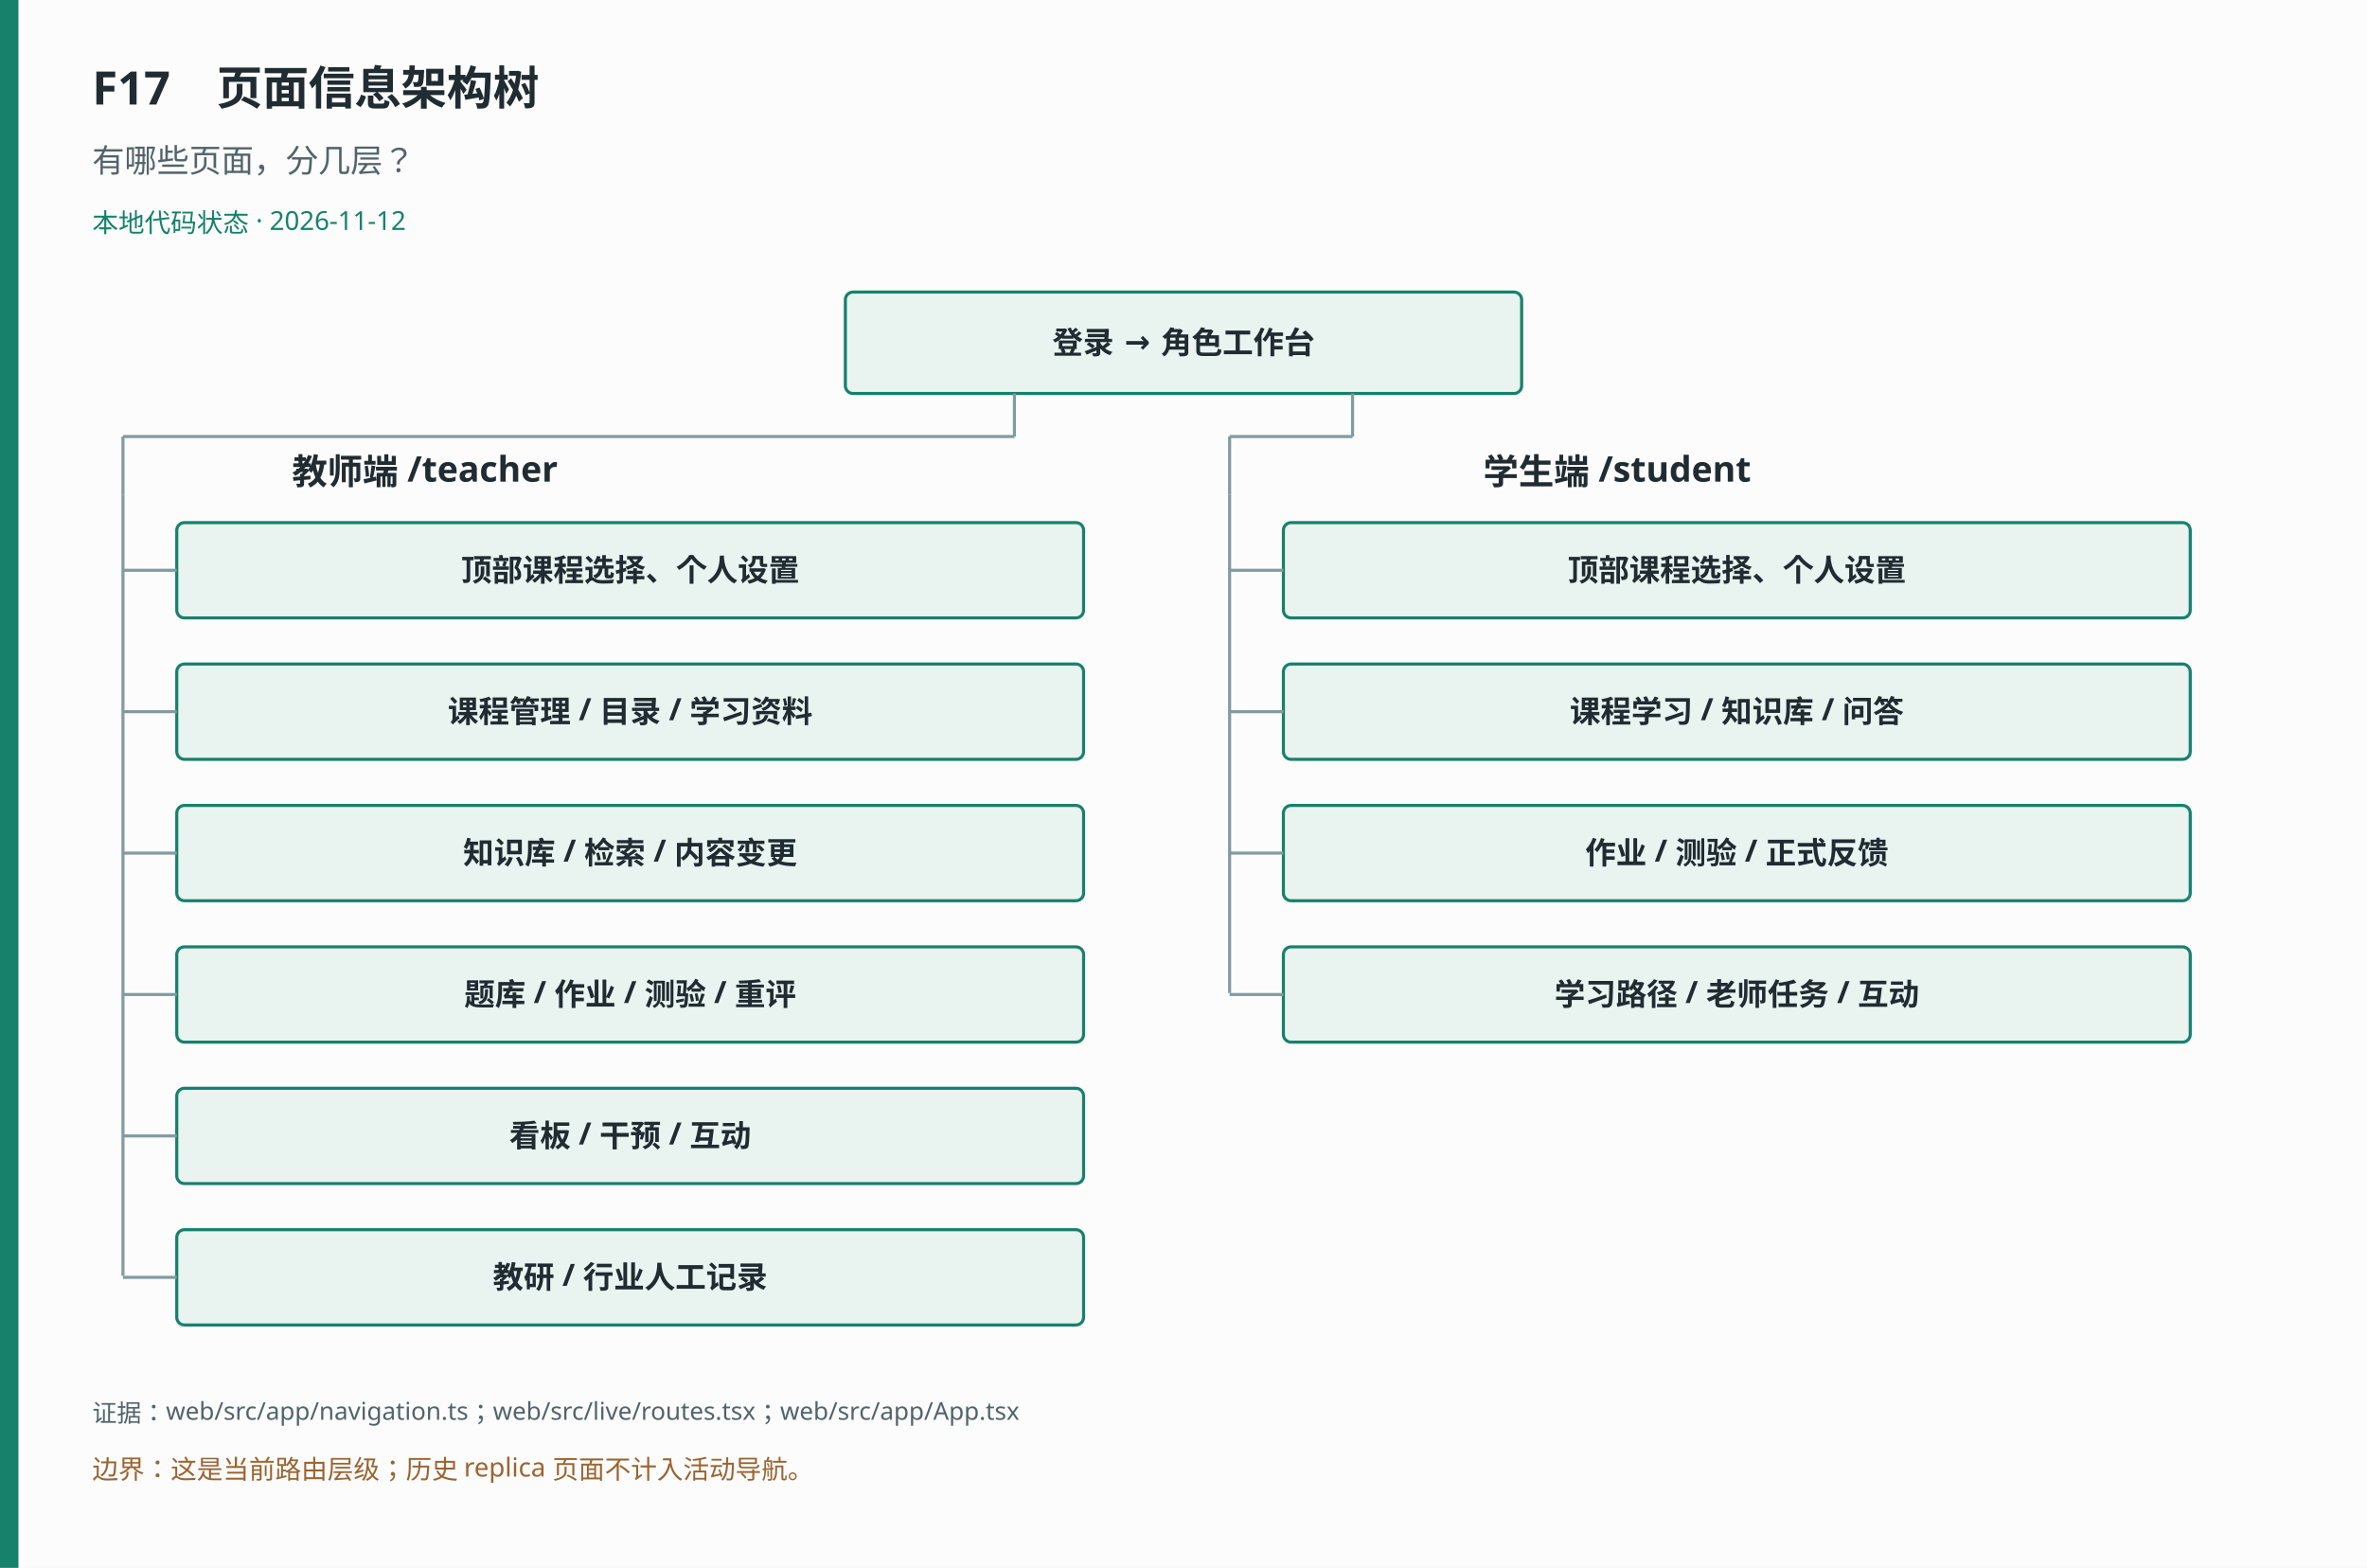
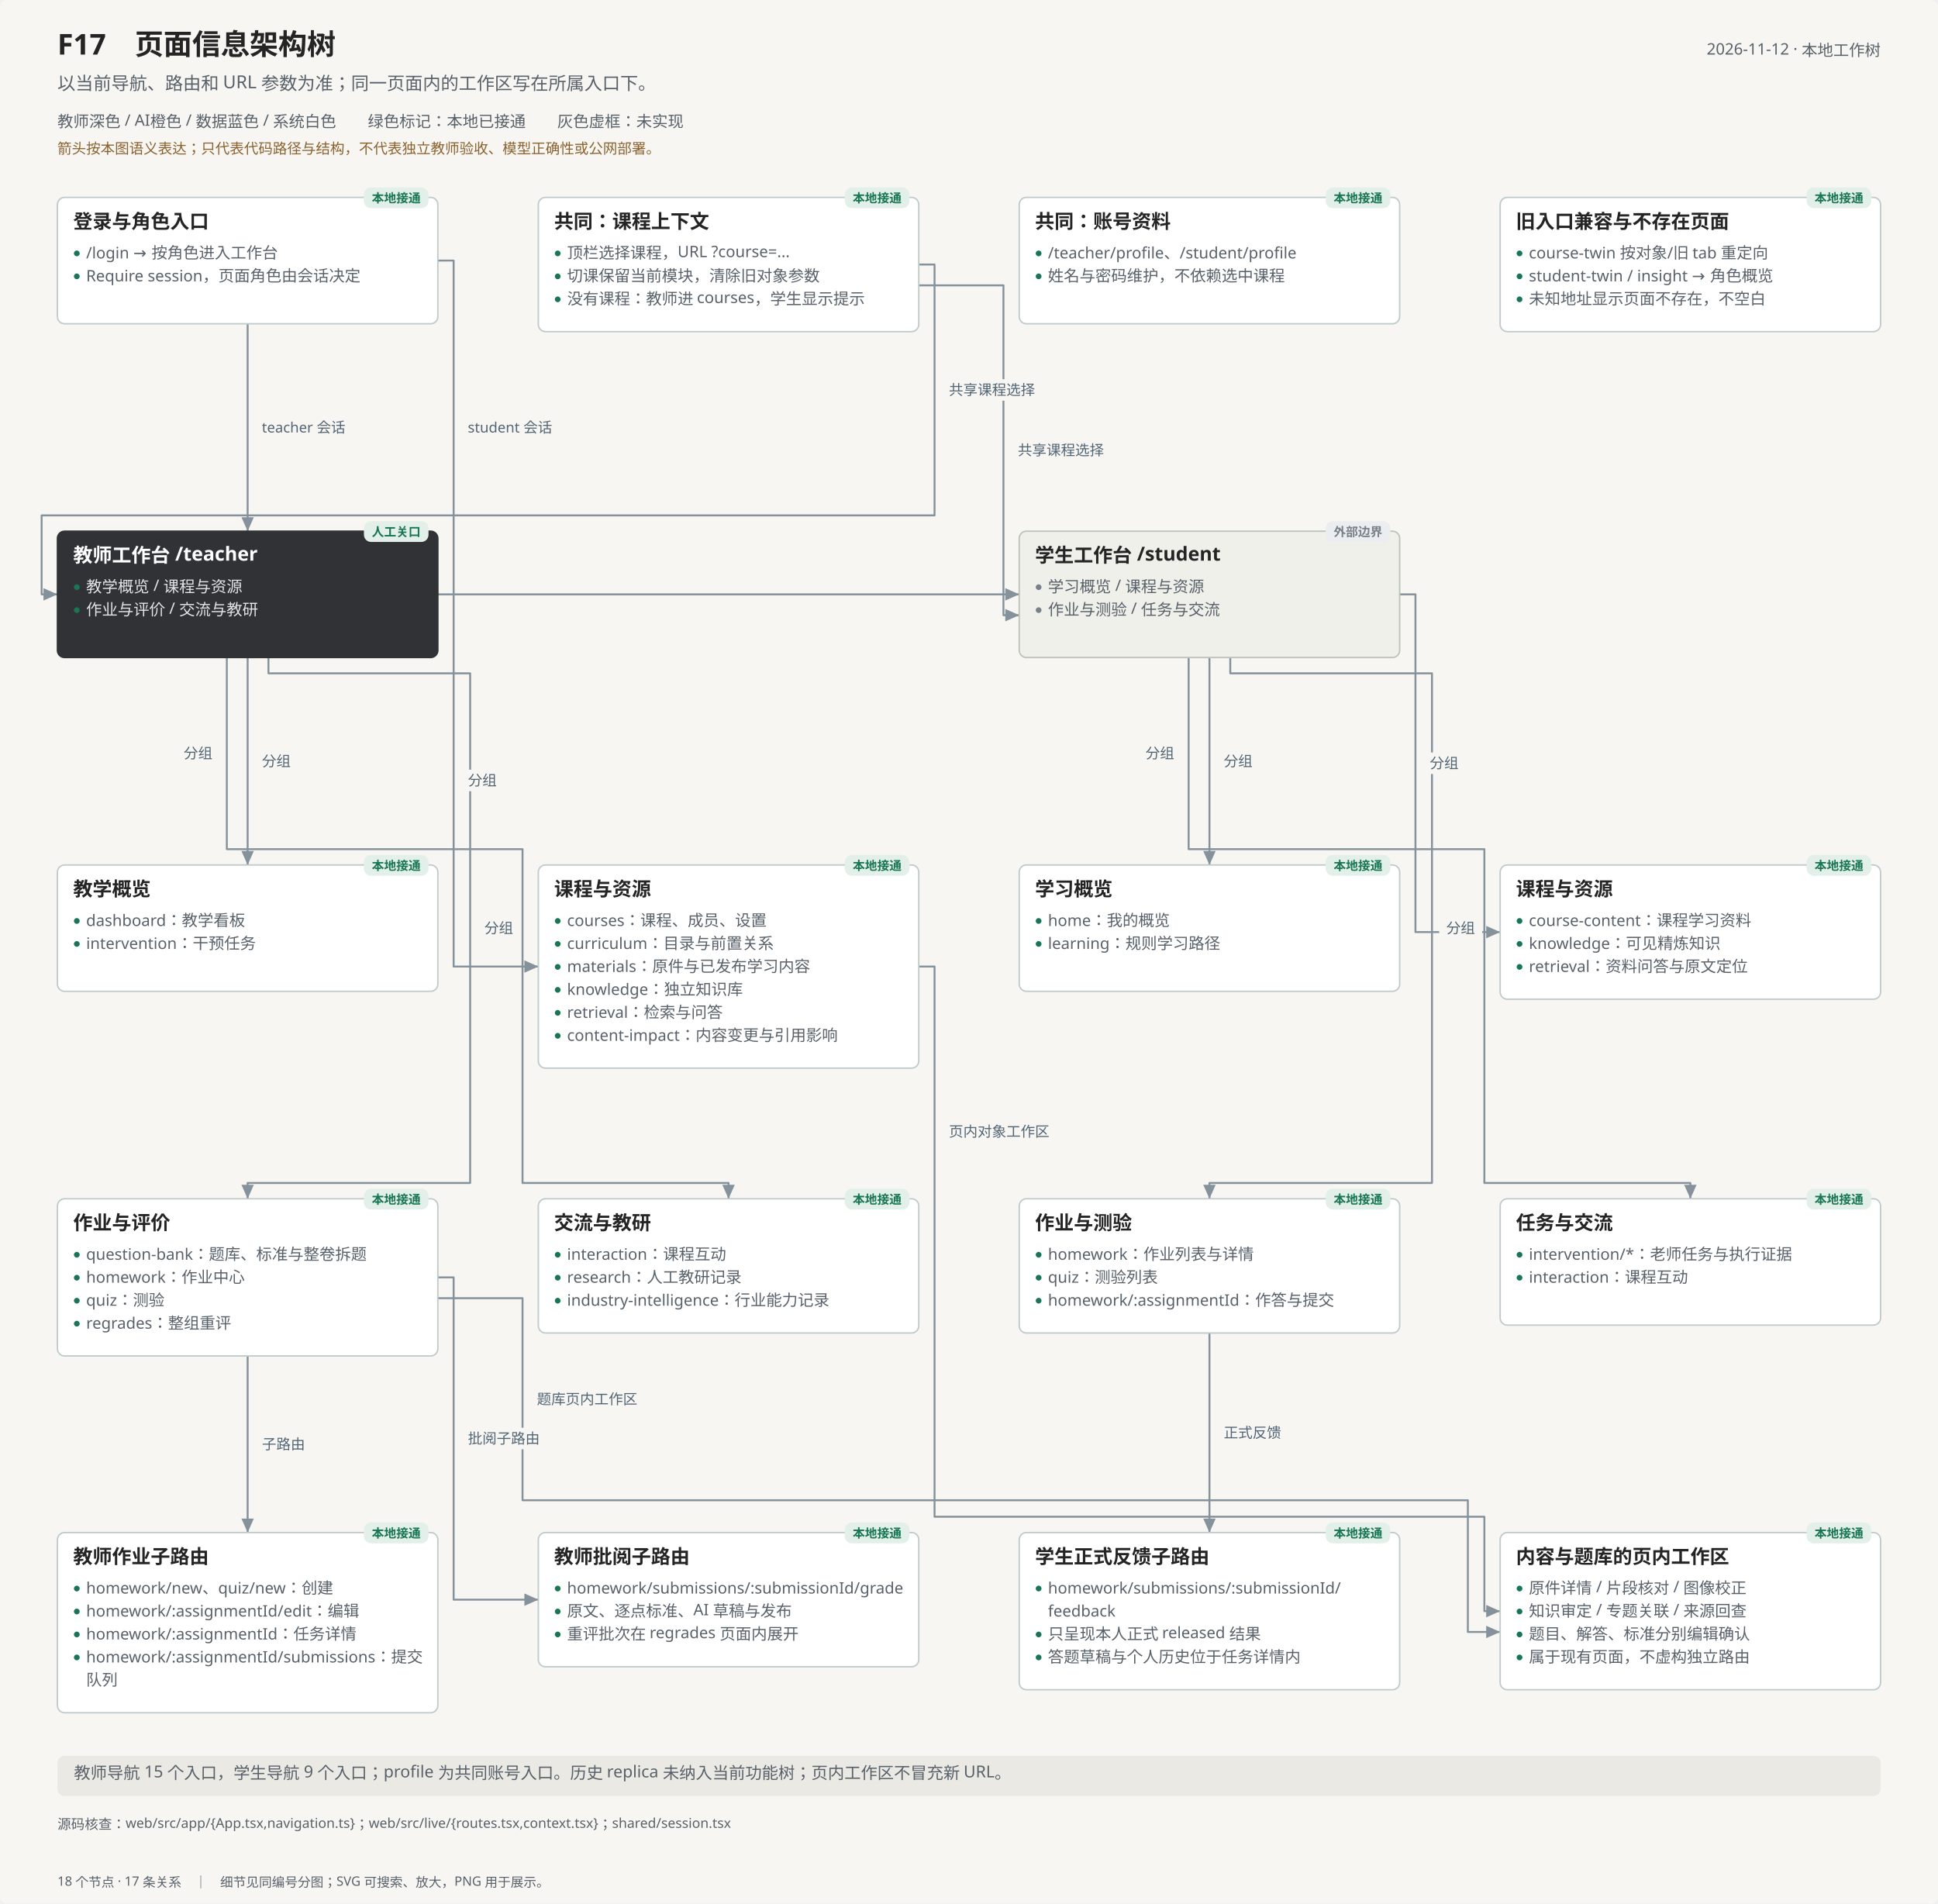
- <svg xmlns="http://www.w3.org/2000/svg" width="1540" height="1020" viewBox="0 0 1540 1020" role="img" aria-labelledby="title desc">
-   <rect width="1540" height="1020" fill="#fbfcfb" />
-   <rect width="12" height="1020" fill="#17816b" />
-   <text x="60" y="68" text-anchor="start" font-size="30" font-family="Microsoft YaHei" font-weight="700" fill="#202b32">F17　页面信息架构树</text>
-   <text x="60" y="112" text-anchor="start" font-size="21" font-family="Microsoft YaHei" font-weight="normal" fill="#52636b">有哪些页面，分几层？</text>
-   <text x="60" y="151" text-anchor="start" font-size="17" font-family="Microsoft YaHei" font-weight="normal" fill="#17816b">本地代码状态 · 2026-11-12</text>
-   <rect x="550" y="190" width="440" height="66" rx="5" fill="#e9f3f0" stroke="#17816b" stroke-width="2" />
-   <text x="770.0" y="230.0" text-anchor="middle" font-size="20" font-family="Microsoft YaHei" font-weight="600" fill="#202b32">登录 → 角色工作台</text>
-   <text x="190" y="315" text-anchor="start" font-size="23" font-family="Microsoft YaHei" font-weight="700" fill="#202b32">教师端 /teacher</text>
-   <text x="965" y="315" text-anchor="start" font-size="23" font-family="Microsoft YaHei" font-weight="700" fill="#202b32">学生端 /student</text>
-   <line x1="660" y1="256" x2="660" y2="284" stroke="#829ba1" stroke-width="2" />
-   <line x1="660" y1="284" x2="80" y2="284" stroke="#829ba1" stroke-width="2" />
-   <line x1="80" y1="284" x2="80" y2="322" stroke="#829ba1" stroke-width="2" />
-   <line x1="880" y1="256" x2="880" y2="284" stroke="#829ba1" stroke-width="2" />
-   <line x1="880" y1="284" x2="800" y2="284" stroke="#829ba1" stroke-width="2" />
-   <line x1="800" y1="284" x2="800" y2="322" stroke="#829ba1" stroke-width="2" />
-   <line x1="80" y1="322" x2="80" y2="830" stroke="#829ba1" stroke-width="2" />
-   <line x1="800" y1="322" x2="800" y2="646" stroke="#829ba1" stroke-width="2" />
-   <rect x="115" y="340" width="590" height="62" rx="5" fill="#e9f3f0" stroke="#17816b" stroke-width="2" />
-   <text x="410.0" y="378.0" text-anchor="middle" font-size="20" font-family="Microsoft YaHei" font-weight="600" fill="#202b32">顶部课程选择、个人设置</text>
-   <line x1="80" y1="371" x2="115" y2="371" stroke="#829ba1" stroke-width="2" />
-   <rect x="115" y="432" width="590" height="62" rx="5" fill="#e9f3f0" stroke="#17816b" stroke-width="2" />
-   <text x="410.0" y="470.0" text-anchor="middle" font-size="20" font-family="Microsoft YaHei" font-weight="600" fill="#202b32">课程管理 / 目录 / 学习资料</text>
-   <line x1="80" y1="463" x2="115" y2="463" stroke="#829ba1" stroke-width="2" />
-   <rect x="115" y="524" width="590" height="62" rx="5" fill="#e9f3f0" stroke="#17816b" stroke-width="2" />
-   <text x="410.0" y="562.0" text-anchor="middle" font-size="20" font-family="Microsoft YaHei" font-weight="600" fill="#202b32">知识库 / 检索 / 内容变更</text>
-   <line x1="80" y1="555" x2="115" y2="555" stroke="#829ba1" stroke-width="2" />
-   <rect x="115" y="616" width="590" height="62" rx="5" fill="#e9f3f0" stroke="#17816b" stroke-width="2" />
-   <text x="410.0" y="654.0" text-anchor="middle" font-size="20" font-family="Microsoft YaHei" font-weight="600" fill="#202b32">题库 / 作业 / 测验 / 重评</text>
-   <line x1="80" y1="647" x2="115" y2="647" stroke="#829ba1" stroke-width="2" />
-   <rect x="115" y="708" width="590" height="62" rx="5" fill="#e9f3f0" stroke="#17816b" stroke-width="2" />
-   <text x="410.0" y="746.0" text-anchor="middle" font-size="20" font-family="Microsoft YaHei" font-weight="600" fill="#202b32">看板 / 干预 / 互动</text>
-   <line x1="80" y1="739" x2="115" y2="739" stroke="#829ba1" stroke-width="2" />
-   <rect x="115" y="800" width="590" height="62" rx="5" fill="#e9f3f0" stroke="#17816b" stroke-width="2" />
-   <text x="410.0" y="838.0" text-anchor="middle" font-size="20" font-family="Microsoft YaHei" font-weight="600" fill="#202b32">教研 / 行业人工记录</text>
-   <line x1="80" y1="831" x2="115" y2="831" stroke="#829ba1" stroke-width="2" />
-   <rect x="835" y="340" width="590" height="62" rx="5" fill="#e9f3f0" stroke="#17816b" stroke-width="2" />
-   <text x="1130.0" y="378.0" text-anchor="middle" font-size="20" font-family="Microsoft YaHei" font-weight="600" fill="#202b32">顶部课程选择、个人设置</text>
-   <line x1="800" y1="371" x2="835" y2="371" stroke="#829ba1" stroke-width="2" />
-   <rect x="835" y="432" width="590" height="62" rx="5" fill="#e9f3f0" stroke="#17816b" stroke-width="2" />
-   <text x="1130.0" y="470.0" text-anchor="middle" font-size="20" font-family="Microsoft YaHei" font-weight="600" fill="#202b32">课程学习 / 知识库 / 问答</text>
-   <line x1="800" y1="463" x2="835" y2="463" stroke="#829ba1" stroke-width="2" />
-   <rect x="835" y="524" width="590" height="62" rx="5" fill="#e9f3f0" stroke="#17816b" stroke-width="2" />
-   <text x="1130.0" y="562.0" text-anchor="middle" font-size="20" font-family="Microsoft YaHei" font-weight="600" fill="#202b32">作业 / 测验 / 正式反馈</text>
-   <line x1="800" y1="555" x2="835" y2="555" stroke="#829ba1" stroke-width="2" />
-   <rect x="835" y="616" width="590" height="62" rx="5" fill="#e9f3f0" stroke="#17816b" stroke-width="2" />
-   <text x="1130.0" y="654.0" text-anchor="middle" font-size="20" font-family="Microsoft YaHei" font-weight="600" fill="#202b32">学习路径 / 老师任务 / 互动</text>
-   <line x1="800" y1="647" x2="835" y2="647" stroke="#829ba1" stroke-width="2" />
-   <text x="60" y="925" text-anchor="start" font-size="16" font-family="Microsoft YaHei" font-weight="normal" fill="#52636b">证据：web/src/app/navigation.ts；web/src/live/routes.tsx；web/src/app/App.tsx</text>
-   <text x="60" y="962" text-anchor="start" font-size="17" font-family="Microsoft YaHei" font-weight="normal" fill="#9b6330">边界：这是当前路由层级；历史 replica 页面不计入活动导航。</text>
+ <svg xmlns="http://www.w3.org/2000/svg" width="2700" height="2652" viewBox="0 0 2700 2652" role="img" aria-labelledby="title desc">
+   <defs>
+     <marker id="arrow" viewBox="0 0 10 10" refX="9" refY="5" markerWidth="8" markerHeight="8" orient="auto">
+       <path d="M0 1 L9 5 L0 9Z" fill="#85929B" />
+     </marker>
+   </defs>
+   <g font-family="Microsoft YaHei, sans-serif">
+     <rect x="0" y="0" width="2700" height="2652" rx="10" fill="#F7F6F2" stroke="none" />
+     <text x="80" y="76" font-size="40" fill="#242424" font-weight="700" text-anchor="start">F17　页面信息架构树</text>
+     <text x="2620" y="76" font-size="22" fill="#58616A" font-weight="400" text-anchor="end">2026-11-12 · 本地工作树</text>
+     <text x="80" y="125" font-size="25" fill="#58616A" font-weight="400" text-anchor="start">以当前导航、路由和 URL 参数为准；同一页面内的工作区写在所属入口下。</text>
+     <text x="80" y="177" font-size="22" fill="#58616A" font-weight="400" text-anchor="start">教师深色 / AI橙色 / 数据蓝色 / 系统白色　　绿色标记：本地已接通　　灰色虚框：未实现</text>
+     <text x="80" y="214" font-size="20" fill="#8A622E" font-weight="400" text-anchor="start">箭头按本图语义表达；只代表代码路径与结构，不代表独立教师验收、模型正确性或公网部署。</text>
+     <g class="edges">
+       <g class="edge" data-from="login" data-to="teacher">
+         <path d="M345.0,451 L345.0,740" stroke="#85929B" stroke-width="2.7" stroke-linejoin="round" fill="none" marker-end="url(#arrow)" />
+       </g>
+       <g class="edge" data-from="login" data-to="student">
+         <path d="M610.0,363.0 L632.0,363.0 L632.0,828.0 L1420.0,828.0" stroke="#85929B" stroke-width="2.7" stroke-linejoin="round" fill="none" marker-end="url(#arrow)" />
+       </g>
+       <g class="edge" data-from="course" data-to="teacher">
+         <path d="M1280.0,368.5 L1302.0,368.5 L1302.0,718 L58.0,718 L58.0,828.0 L80.0,828.0" stroke="#85929B" stroke-width="2.7" stroke-linejoin="round" fill="none" marker-end="url(#arrow)" />
+       </g>
+       <g class="edge" data-from="course" data-to="student">
+         <path d="M1280.0,397.5 L1398.0,397.5 L1398.0,857.0 L1420.0,857.0" stroke="#85929B" stroke-width="2.7" stroke-linejoin="round" fill="none" marker-end="url(#arrow)" />
+       </g>
+       <g class="edge" data-from="teacher" data-to="tover">
+         <path d="M345.0,916 L345.0,1205" stroke="#85929B" stroke-width="2.7" stroke-linejoin="round" fill="none" marker-end="url(#arrow)" />
+       </g>
+       <g class="edge" data-from="teacher" data-to="tcontent">
+         <path d="M610.0,828.0 L632.0,828.0 L632.0,1346.5 L750.0,1346.5" stroke="#85929B" stroke-width="2.7" stroke-linejoin="round" fill="none" marker-end="url(#arrow)" />
+       </g>
+       <g class="edge" data-from="teacher" data-to="tassessment">
+         <path d="M374.0,916 L374.0,938 L655.0,938 L655.0,1648 L345.0,1648 L345.0,1670" stroke="#85929B" stroke-width="2.7" stroke-linejoin="round" fill="none" marker-end="url(#arrow)" />
+       </g>
+       <g class="edge" data-from="teacher" data-to="tother">
+         <path d="M316.0,916 L316.0,1183 L728.0,1183 L728.0,1648 L1015.0,1648 L1015.0,1670" stroke="#85929B" stroke-width="2.7" stroke-linejoin="round" fill="none" marker-end="url(#arrow)" />
+       </g>
+       <g class="edge" data-from="student" data-to="sover">
+         <path d="M1685.0,916 L1685.0,1205" stroke="#85929B" stroke-width="2.7" stroke-linejoin="round" fill="none" marker-end="url(#arrow)" />
+       </g>
+       <g class="edge" data-from="student" data-to="scontent">
+         <path d="M1950.0,828.0 L1972.0,828.0 L1972.0,1298.5 L2090.0,1298.5" stroke="#85929B" stroke-width="2.7" stroke-linejoin="round" fill="none" marker-end="url(#arrow)" />
+       </g>
+       <g class="edge" data-from="student" data-to="sassessment">
+         <path d="M1714.0,916 L1714.0,938 L1995.0,938 L1995.0,1648 L1685.0,1648 L1685.0,1670" stroke="#85929B" stroke-width="2.7" stroke-linejoin="round" fill="none" marker-end="url(#arrow)" />
+       </g>
+       <g class="edge" data-from="student" data-to="sother">
+         <path d="M1656.0,916 L1656.0,1183 L2068.0,1183 L2068.0,1648 L2355.0,1648 L2355.0,1670" stroke="#85929B" stroke-width="2.7" stroke-linejoin="round" fill="none" marker-end="url(#arrow)" />
+       </g>
+       <g class="edge" data-from="tassessment" data-to="taskdetail">
+         <path d="M345.0,1889 L345.0,2135" stroke="#85929B" stroke-width="2.7" stroke-linejoin="round" fill="none" marker-end="url(#arrow)" />
+       </g>
+       <g class="edge" data-from="tassessment" data-to="gradedetail">
+         <path d="M610.0,1779.5 L632.0,1779.5 L632.0,2228.5 L750.0,2228.5" stroke="#85929B" stroke-width="2.7" stroke-linejoin="round" fill="none" marker-end="url(#arrow)" />
+       </g>
+       <g class="edge" data-from="sassessment" data-to="feedback">
+         <path d="M1685.0,1857 L1685.0,2135" stroke="#85929B" stroke-width="2.7" stroke-linejoin="round" fill="none" marker-end="url(#arrow)" />
+       </g>
+       <g class="edge" data-from="tcontent" data-to="inside">
+         <path d="M1280.0,1346.5 L1302.0,1346.5 L1302.0,2113 L2068.0,2113 L2068.0,2244.5 L2090.0,2244.5" stroke="#85929B" stroke-width="2.7" stroke-linejoin="round" fill="none" marker-end="url(#arrow)" />
+       </g>
+       <g class="edge" data-from="tassessment" data-to="inside">
+         <path d="M610.0,1808.5 L728.0,1808.5 L728.0,2090 L2045.0,2090 L2045.0,2273.5 L2090.0,2273.5" stroke="#85929B" stroke-width="2.7" stroke-linejoin="round" fill="none" marker-end="url(#arrow)" />
+       </g>
+     </g>
+     <g class="nodes">
+       <g class="node" data-node="login" data-role="system">
+         <rect x="80.0" y="275" width="530.0" height="176" rx="10" fill="#FFFFFF" stroke="#BFCACB" stroke-width="2" stroke-dasharray="none" />
+         <text x="102.0" y="318" font-size="27" fill="#242424" font-weight="650" text-anchor="start" class="node-title">登录与角色入口</text>
+         <rect x="507.0" y="261" width="90.0" height="29" rx="10" fill="#E3F0E9" stroke="none" />
+         <text x="552.0" y="282" font-size="17" fill="#187653" font-weight="600" text-anchor="middle">本地接通</text>
+         <circle cx="107.0" cy="353" r="4" fill="#187653" />
+         <text x="120.0" y="360" font-size="22" fill="#58616A" font-weight="400" text-anchor="start" class="node-line">/login → 按角色进入工作台</text>
+         <circle cx="107.0" cy="385" r="4" fill="#187653" />
+         <text x="120.0" y="392" font-size="22" fill="#58616A" font-weight="400" text-anchor="start" class="node-line">Require session，页面角色由会话决定</text>
+       </g>
+       <g class="node" data-node="course" data-role="system">
+         <rect x="750.0" y="275" width="530.0" height="187" rx="10" fill="#FFFFFF" stroke="#BFCACB" stroke-width="2" stroke-dasharray="none" />
+         <text x="772.0" y="318" font-size="27" fill="#242424" font-weight="650" text-anchor="start" class="node-title">共同：课程上下文</text>
+         <rect x="1177.0" y="261" width="90.0" height="29" rx="10" fill="#E3F0E9" stroke="none" />
+         <text x="1222.0" y="282" font-size="17" fill="#187653" font-weight="600" text-anchor="middle">本地接通</text>
+         <circle cx="777.0" cy="353" r="4" fill="#187653" />
+         <text x="790.0" y="360" font-size="22" fill="#58616A" font-weight="400" text-anchor="start" class="node-line">顶栏选择课程，URL ?course=...</text>
+         <circle cx="777.0" cy="385" r="4" fill="#187653" />
+         <text x="790.0" y="392" font-size="22" fill="#58616A" font-weight="400" text-anchor="start" class="node-line">切课保留当前模块，清除旧对象参数</text>
+         <circle cx="777.0" cy="417" r="4" fill="#187653" />
+         <text x="790.0" y="424" font-size="22" fill="#58616A" font-weight="400" text-anchor="start" class="node-line">没有课程：教师进 courses，学生显示提示</text>
+       </g>
+       <g class="node" data-node="profile" data-role="system">
+         <rect x="1420.0" y="275" width="530.0" height="176" rx="10" fill="#FFFFFF" stroke="#BFCACB" stroke-width="2" stroke-dasharray="none" />
+         <text x="1442.0" y="318" font-size="27" fill="#242424" font-weight="650" text-anchor="start" class="node-title">共同：账号资料</text>
+         <rect x="1847.0" y="261" width="90.0" height="29" rx="10" fill="#E3F0E9" stroke="none" />
+         <text x="1892.0" y="282" font-size="17" fill="#187653" font-weight="600" text-anchor="middle">本地接通</text>
+         <circle cx="1447.0" cy="353" r="4" fill="#187653" />
+         <text x="1460.0" y="360" font-size="22" fill="#58616A" font-weight="400" text-anchor="start" class="node-line">/teacher/profile、/student/profile</text>
+         <circle cx="1447.0" cy="385" r="4" fill="#187653" />
+         <text x="1460.0" y="392" font-size="22" fill="#58616A" font-weight="400" text-anchor="start" class="node-line">姓名与密码维护，不依赖选中课程</text>
+       </g>
+       <g class="node" data-node="legacy" data-role="system">
+         <rect x="2090.0" y="275" width="530.0" height="187" rx="10" fill="#FFFFFF" stroke="#BFCACB" stroke-width="2" stroke-dasharray="none" />
+         <text x="2112.0" y="318" font-size="27" fill="#242424" font-weight="650" text-anchor="start" class="node-title">旧入口兼容与不存在页面</text>
+         <rect x="2517.0" y="261" width="90.0" height="29" rx="10" fill="#E3F0E9" stroke="none" />
+         <text x="2562.0" y="282" font-size="17" fill="#187653" font-weight="600" text-anchor="middle">本地接通</text>
+         <circle cx="2117.0" cy="353" r="4" fill="#187653" />
+         <text x="2130.0" y="360" font-size="22" fill="#58616A" font-weight="400" text-anchor="start" class="node-line">course-twin 按对象/旧 tab 重定向</text>
+         <circle cx="2117.0" cy="385" r="4" fill="#187653" />
+         <text x="2130.0" y="392" font-size="22" fill="#58616A" font-weight="400" text-anchor="start" class="node-line">student-twin / insight → 角色概览</text>
+         <circle cx="2117.0" cy="417" r="4" fill="#187653" />
+         <text x="2130.0" y="424" font-size="22" fill="#58616A" font-weight="400" text-anchor="start" class="node-line">未知地址显示页面不存在，不空白</text>
+       </g>
+       <g class="node" data-node="teacher" data-role="teacher">
+         <rect x="80.0" y="740" width="530.0" height="176" rx="10" fill="#303235" stroke="#303235" stroke-width="2" stroke-dasharray="none" />
+         <text x="102.0" y="783" font-size="27" fill="#FFFFFF" font-weight="650" text-anchor="start" class="node-title">教师工作台 /teacher</text>
+         <rect x="507.0" y="726" width="90.0" height="29" rx="10" fill="#E3F0E9" stroke="none" />
+         <text x="552.0" y="747" font-size="17" fill="#187653" font-weight="600" text-anchor="middle">人工关口</text>
+         <circle cx="107.0" cy="818" r="4" fill="#187653" />
+         <text x="120.0" y="825" font-size="22" fill="#E1E5E8" font-weight="400" text-anchor="start" class="node-line">教学概览 / 课程与资源</text>
+         <circle cx="107.0" cy="850" r="4" fill="#187653" />
+         <text x="120.0" y="857" font-size="22" fill="#E1E5E8" font-weight="400" text-anchor="start" class="node-line">作业与评价 / 交流与教研</text>
+       </g>
+       <g class="node" data-node="student" data-role="external">
+         <rect x="1420.0" y="740" width="530.0" height="176" rx="10" fill="#F0F0EA" stroke="#BCC3BA" stroke-width="2" stroke-dasharray="none" />
+         <text x="1442.0" y="783" font-size="27" fill="#242424" font-weight="650" text-anchor="start" class="node-title">学生工作台 /student</text>
+         <rect x="1847.0" y="726" width="90.0" height="29" rx="10" fill="#EBEDF0" stroke="none" />
+         <text x="1892.0" y="747" font-size="17" fill="#78818A" font-weight="600" text-anchor="middle">外部边界</text>
+         <circle cx="1447.0" cy="818" r="4" fill="#78818A" />
+         <text x="1460.0" y="825" font-size="22" fill="#58616A" font-weight="400" text-anchor="start" class="node-line">学习概览 / 课程与资源</text>
+         <circle cx="1447.0" cy="850" r="4" fill="#78818A" />
+         <text x="1460.0" y="857" font-size="22" fill="#58616A" font-weight="400" text-anchor="start" class="node-line">作业与测验 / 任务与交流</text>
+       </g>
+       <g class="node" data-node="tover" data-role="system">
+         <rect x="80.0" y="1205" width="530.0" height="176" rx="10" fill="#FFFFFF" stroke="#BFCACB" stroke-width="2" stroke-dasharray="none" />
+         <text x="102.0" y="1248" font-size="27" fill="#242424" font-weight="650" text-anchor="start" class="node-title">教学概览</text>
+         <rect x="507.0" y="1191" width="90.0" height="29" rx="10" fill="#E3F0E9" stroke="none" />
+         <text x="552.0" y="1212" font-size="17" fill="#187653" font-weight="600" text-anchor="middle">本地接通</text>
+         <circle cx="107.0" cy="1283" r="4" fill="#187653" />
+         <text x="120.0" y="1290" font-size="22" fill="#58616A" font-weight="400" text-anchor="start" class="node-line">dashboard：教学看板</text>
+         <circle cx="107.0" cy="1315" r="4" fill="#187653" />
+         <text x="120.0" y="1322" font-size="22" fill="#58616A" font-weight="400" text-anchor="start" class="node-line">intervention：干预任务</text>
+       </g>
+       <g class="node" data-node="tcontent" data-role="system">
+         <rect x="750.0" y="1205" width="530.0" height="283" rx="10" fill="#FFFFFF" stroke="#BFCACB" stroke-width="2" stroke-dasharray="none" />
+         <text x="772.0" y="1248" font-size="27" fill="#242424" font-weight="650" text-anchor="start" class="node-title">课程与资源</text>
+         <rect x="1177.0" y="1191" width="90.0" height="29" rx="10" fill="#E3F0E9" stroke="none" />
+         <text x="1222.0" y="1212" font-size="17" fill="#187653" font-weight="600" text-anchor="middle">本地接通</text>
+         <circle cx="777.0" cy="1283" r="4" fill="#187653" />
+         <text x="790.0" y="1290" font-size="22" fill="#58616A" font-weight="400" text-anchor="start" class="node-line">courses：课程、成员、设置</text>
+         <circle cx="777.0" cy="1315" r="4" fill="#187653" />
+         <text x="790.0" y="1322" font-size="22" fill="#58616A" font-weight="400" text-anchor="start" class="node-line">curriculum：目录与前置关系</text>
+         <circle cx="777.0" cy="1347" r="4" fill="#187653" />
+         <text x="790.0" y="1354" font-size="22" fill="#58616A" font-weight="400" text-anchor="start" class="node-line">materials：原件与已发布学习内容</text>
+         <circle cx="777.0" cy="1379" r="4" fill="#187653" />
+         <text x="790.0" y="1386" font-size="22" fill="#58616A" font-weight="400" text-anchor="start" class="node-line">knowledge：独立知识库</text>
+         <circle cx="777.0" cy="1411" r="4" fill="#187653" />
+         <text x="790.0" y="1418" font-size="22" fill="#58616A" font-weight="400" text-anchor="start" class="node-line">retrieval：检索与问答</text>
+         <circle cx="777.0" cy="1443" r="4" fill="#187653" />
+         <text x="790.0" y="1450" font-size="22" fill="#58616A" font-weight="400" text-anchor="start" class="node-line">content-impact：内容变更与引用影响</text>
+       </g>
+       <g class="node" data-node="sover" data-role="system">
+         <rect x="1420.0" y="1205" width="530.0" height="176" rx="10" fill="#FFFFFF" stroke="#BFCACB" stroke-width="2" stroke-dasharray="none" />
+         <text x="1442.0" y="1248" font-size="27" fill="#242424" font-weight="650" text-anchor="start" class="node-title">学习概览</text>
+         <rect x="1847.0" y="1191" width="90.0" height="29" rx="10" fill="#E3F0E9" stroke="none" />
+         <text x="1892.0" y="1212" font-size="17" fill="#187653" font-weight="600" text-anchor="middle">本地接通</text>
+         <circle cx="1447.0" cy="1283" r="4" fill="#187653" />
+         <text x="1460.0" y="1290" font-size="22" fill="#58616A" font-weight="400" text-anchor="start" class="node-line">home：我的概览</text>
+         <circle cx="1447.0" cy="1315" r="4" fill="#187653" />
+         <text x="1460.0" y="1322" font-size="22" fill="#58616A" font-weight="400" text-anchor="start" class="node-line">learning：规则学习路径</text>
+       </g>
+       <g class="node" data-node="scontent" data-role="system">
+         <rect x="2090.0" y="1205" width="530.0" height="187" rx="10" fill="#FFFFFF" stroke="#BFCACB" stroke-width="2" stroke-dasharray="none" />
+         <text x="2112.0" y="1248" font-size="27" fill="#242424" font-weight="650" text-anchor="start" class="node-title">课程与资源</text>
+         <rect x="2517.0" y="1191" width="90.0" height="29" rx="10" fill="#E3F0E9" stroke="none" />
+         <text x="2562.0" y="1212" font-size="17" fill="#187653" font-weight="600" text-anchor="middle">本地接通</text>
+         <circle cx="2117.0" cy="1283" r="4" fill="#187653" />
+         <text x="2130.0" y="1290" font-size="22" fill="#58616A" font-weight="400" text-anchor="start" class="node-line">course-content：课程学习资料</text>
+         <circle cx="2117.0" cy="1315" r="4" fill="#187653" />
+         <text x="2130.0" y="1322" font-size="22" fill="#58616A" font-weight="400" text-anchor="start" class="node-line">knowledge：可见精炼知识</text>
+         <circle cx="2117.0" cy="1347" r="4" fill="#187653" />
+         <text x="2130.0" y="1354" font-size="22" fill="#58616A" font-weight="400" text-anchor="start" class="node-line">retrieval：资料问答与原文定位</text>
+       </g>
+       <g class="node" data-node="tassessment" data-role="system">
+         <rect x="80.0" y="1670" width="530.0" height="219" rx="10" fill="#FFFFFF" stroke="#BFCACB" stroke-width="2" stroke-dasharray="none" />
+         <text x="102.0" y="1713" font-size="27" fill="#242424" font-weight="650" text-anchor="start" class="node-title">作业与评价</text>
+         <rect x="507.0" y="1656" width="90.0" height="29" rx="10" fill="#E3F0E9" stroke="none" />
+         <text x="552.0" y="1677" font-size="17" fill="#187653" font-weight="600" text-anchor="middle">本地接通</text>
+         <circle cx="107.0" cy="1748" r="4" fill="#187653" />
+         <text x="120.0" y="1755" font-size="22" fill="#58616A" font-weight="400" text-anchor="start" class="node-line">question-bank：题库、标准与整卷拆题</text>
+         <circle cx="107.0" cy="1780" r="4" fill="#187653" />
+         <text x="120.0" y="1787" font-size="22" fill="#58616A" font-weight="400" text-anchor="start" class="node-line">homework：作业中心</text>
+         <circle cx="107.0" cy="1812" r="4" fill="#187653" />
+         <text x="120.0" y="1819" font-size="22" fill="#58616A" font-weight="400" text-anchor="start" class="node-line">quiz：测验</text>
+         <circle cx="107.0" cy="1844" r="4" fill="#187653" />
+         <text x="120.0" y="1851" font-size="22" fill="#58616A" font-weight="400" text-anchor="start" class="node-line">regrades：整组重评</text>
+       </g>
+       <g class="node" data-node="tother" data-role="system">
+         <rect x="750.0" y="1670" width="530.0" height="187" rx="10" fill="#FFFFFF" stroke="#BFCACB" stroke-width="2" stroke-dasharray="none" />
+         <text x="772.0" y="1713" font-size="27" fill="#242424" font-weight="650" text-anchor="start" class="node-title">交流与教研</text>
+         <rect x="1177.0" y="1656" width="90.0" height="29" rx="10" fill="#E3F0E9" stroke="none" />
+         <text x="1222.0" y="1677" font-size="17" fill="#187653" font-weight="600" text-anchor="middle">本地接通</text>
+         <circle cx="777.0" cy="1748" r="4" fill="#187653" />
+         <text x="790.0" y="1755" font-size="22" fill="#58616A" font-weight="400" text-anchor="start" class="node-line">interaction：课程互动</text>
+         <circle cx="777.0" cy="1780" r="4" fill="#187653" />
+         <text x="790.0" y="1787" font-size="22" fill="#58616A" font-weight="400" text-anchor="start" class="node-line">research：人工教研记录</text>
+         <circle cx="777.0" cy="1812" r="4" fill="#187653" />
+         <text x="790.0" y="1819" font-size="22" fill="#58616A" font-weight="400" text-anchor="start" class="node-line">industry-intelligence：行业能力记录</text>
+       </g>
+       <g class="node" data-node="sassessment" data-role="system">
+         <rect x="1420.0" y="1670" width="530.0" height="187" rx="10" fill="#FFFFFF" stroke="#BFCACB" stroke-width="2" stroke-dasharray="none" />
+         <text x="1442.0" y="1713" font-size="27" fill="#242424" font-weight="650" text-anchor="start" class="node-title">作业与测验</text>
+         <rect x="1847.0" y="1656" width="90.0" height="29" rx="10" fill="#E3F0E9" stroke="none" />
+         <text x="1892.0" y="1677" font-size="17" fill="#187653" font-weight="600" text-anchor="middle">本地接通</text>
+         <circle cx="1447.0" cy="1748" r="4" fill="#187653" />
+         <text x="1460.0" y="1755" font-size="22" fill="#58616A" font-weight="400" text-anchor="start" class="node-line">homework：作业列表与详情</text>
+         <circle cx="1447.0" cy="1780" r="4" fill="#187653" />
+         <text x="1460.0" y="1787" font-size="22" fill="#58616A" font-weight="400" text-anchor="start" class="node-line">quiz：测验列表</text>
+         <circle cx="1447.0" cy="1812" r="4" fill="#187653" />
+         <text x="1460.0" y="1819" font-size="22" fill="#58616A" font-weight="400" text-anchor="start" class="node-line">homework/:assignmentId：作答与提交</text>
+       </g>
+       <g class="node" data-node="sother" data-role="system">
+         <rect x="2090.0" y="1670" width="530.0" height="176" rx="10" fill="#FFFFFF" stroke="#BFCACB" stroke-width="2" stroke-dasharray="none" />
+         <text x="2112.0" y="1713" font-size="27" fill="#242424" font-weight="650" text-anchor="start" class="node-title">任务与交流</text>
+         <rect x="2517.0" y="1656" width="90.0" height="29" rx="10" fill="#E3F0E9" stroke="none" />
+         <text x="2562.0" y="1677" font-size="17" fill="#187653" font-weight="600" text-anchor="middle">本地接通</text>
+         <circle cx="2117.0" cy="1748" r="4" fill="#187653" />
+         <text x="2130.0" y="1755" font-size="22" fill="#58616A" font-weight="400" text-anchor="start" class="node-line">intervention/*：老师任务与执行证据</text>
+         <circle cx="2117.0" cy="1780" r="4" fill="#187653" />
+         <text x="2130.0" y="1787" font-size="22" fill="#58616A" font-weight="400" text-anchor="start" class="node-line">interaction：课程互动</text>
+       </g>
+       <g class="node" data-node="taskdetail" data-role="system">
+         <rect x="80.0" y="2135" width="530.0" height="251" rx="10" fill="#FFFFFF" stroke="#BFCACB" stroke-width="2" stroke-dasharray="none" />
+         <text x="102.0" y="2178" font-size="27" fill="#242424" font-weight="650" text-anchor="start" class="node-title">教师作业子路由</text>
+         <rect x="507.0" y="2121" width="90.0" height="29" rx="10" fill="#E3F0E9" stroke="none" />
+         <text x="552.0" y="2142" font-size="17" fill="#187653" font-weight="600" text-anchor="middle">本地接通</text>
+         <circle cx="107.0" cy="2213" r="4" fill="#187653" />
+         <text x="120.0" y="2220" font-size="22" fill="#58616A" font-weight="400" text-anchor="start" class="node-line">homework/new、quiz/new：创建</text>
+         <circle cx="107.0" cy="2245" r="4" fill="#187653" />
+         <text x="120.0" y="2252" font-size="22" fill="#58616A" font-weight="400" text-anchor="start" class="node-line">homework/:assignmentId/edit：编辑</text>
+         <circle cx="107.0" cy="2277" r="4" fill="#187653" />
+         <text x="120.0" y="2284" font-size="22" fill="#58616A" font-weight="400" text-anchor="start" class="node-line">homework/:assignmentId：任务详情</text>
+         <circle cx="107.0" cy="2309" r="4" fill="#187653" />
+         <text x="120.0" y="2316" font-size="22" fill="#58616A" font-weight="400" text-anchor="start" class="node-line">homework/:assignmentId/submissions：提交</text>
+         <text x="120.0" y="2348" font-size="22" fill="#58616A" font-weight="400" text-anchor="start" class="node-line">队列</text>
+       </g>
+       <g class="node" data-node="gradedetail" data-role="system">
+         <rect x="750.0" y="2135" width="530.0" height="187" rx="10" fill="#FFFFFF" stroke="#BFCACB" stroke-width="2" stroke-dasharray="none" />
+         <text x="772.0" y="2178" font-size="27" fill="#242424" font-weight="650" text-anchor="start" class="node-title">教师批阅子路由</text>
+         <rect x="1177.0" y="2121" width="90.0" height="29" rx="10" fill="#E3F0E9" stroke="none" />
+         <text x="1222.0" y="2142" font-size="17" fill="#187653" font-weight="600" text-anchor="middle">本地接通</text>
+         <circle cx="777.0" cy="2213" r="4" fill="#187653" />
+         <text x="790.0" y="2220" font-size="22" fill="#58616A" font-weight="400" text-anchor="start" class="node-line">homework/submissions/:submissionId/grade</text>
+         <circle cx="777.0" cy="2245" r="4" fill="#187653" />
+         <text x="790.0" y="2252" font-size="22" fill="#58616A" font-weight="400" text-anchor="start" class="node-line">原文、逐点标准、AI 草稿与发布</text>
+         <circle cx="777.0" cy="2277" r="4" fill="#187653" />
+         <text x="790.0" y="2284" font-size="22" fill="#58616A" font-weight="400" text-anchor="start" class="node-line">重评批次在 regrades 页面内展开</text>
+       </g>
+       <g class="node" data-node="feedback" data-role="system">
+         <rect x="1420.0" y="2135" width="530.0" height="219" rx="10" fill="#FFFFFF" stroke="#BFCACB" stroke-width="2" stroke-dasharray="none" />
+         <text x="1442.0" y="2178" font-size="27" fill="#242424" font-weight="650" text-anchor="start" class="node-title">学生正式反馈子路由</text>
+         <rect x="1847.0" y="2121" width="90.0" height="29" rx="10" fill="#E3F0E9" stroke="none" />
+         <text x="1892.0" y="2142" font-size="17" fill="#187653" font-weight="600" text-anchor="middle">本地接通</text>
+         <circle cx="1447.0" cy="2213" r="4" fill="#187653" />
+         <text x="1460.0" y="2220" font-size="22" fill="#58616A" font-weight="400" text-anchor="start" class="node-line">homework/submissions/:submissionId/</text>
+         <text x="1460.0" y="2252" font-size="22" fill="#58616A" font-weight="400" text-anchor="start" class="node-line">feedback</text>
+         <circle cx="1447.0" cy="2277" r="4" fill="#187653" />
+         <text x="1460.0" y="2284" font-size="22" fill="#58616A" font-weight="400" text-anchor="start" class="node-line">只呈现本人正式 released 结果</text>
+         <circle cx="1447.0" cy="2309" r="4" fill="#187653" />
+         <text x="1460.0" y="2316" font-size="22" fill="#58616A" font-weight="400" text-anchor="start" class="node-line">答题草稿与个人历史位于任务详情内</text>
+       </g>
+       <g class="node" data-node="inside" data-role="system">
+         <rect x="2090.0" y="2135" width="530.0" height="219" rx="10" fill="#FFFFFF" stroke="#BFCACB" stroke-width="2" stroke-dasharray="none" />
+         <text x="2112.0" y="2178" font-size="27" fill="#242424" font-weight="650" text-anchor="start" class="node-title">内容与题库的页内工作区</text>
+         <rect x="2517.0" y="2121" width="90.0" height="29" rx="10" fill="#E3F0E9" stroke="none" />
+         <text x="2562.0" y="2142" font-size="17" fill="#187653" font-weight="600" text-anchor="middle">本地接通</text>
+         <circle cx="2117.0" cy="2213" r="4" fill="#187653" />
+         <text x="2130.0" y="2220" font-size="22" fill="#58616A" font-weight="400" text-anchor="start" class="node-line">原件详情 / 片段核对 / 图像校正</text>
+         <circle cx="2117.0" cy="2245" r="4" fill="#187653" />
+         <text x="2130.0" y="2252" font-size="22" fill="#58616A" font-weight="400" text-anchor="start" class="node-line">知识审定 / 专题关联 / 来源回查</text>
+         <circle cx="2117.0" cy="2277" r="4" fill="#187653" />
+         <text x="2130.0" y="2284" font-size="22" fill="#58616A" font-weight="400" text-anchor="start" class="node-line">题目、解答、标准分别编辑确认</text>
+         <circle cx="2117.0" cy="2309" r="4" fill="#187653" />
+         <text x="2130.0" y="2316" font-size="22" fill="#58616A" font-weight="400" text-anchor="start" class="node-line">属于现有页面，不虚构独立路由</text>
+       </g>
+     </g>
+     <g class="labels">
+       <g class="edge-label" data-from="login" data-to="teacher">
+         <rect x="355.0" y="580.5" width="136.0" height="30" rx="10" fill="#F7F6F2" stroke="none" />
+         <text x="423.0" y="602.5" font-size="20" fill="#526575" font-weight="400" text-anchor="middle">teacher 会话</text>
+       </g>
+       <g class="edge-label" data-from="login" data-to="student">
+         <rect x="642.0" y="580.5" width="137.0" height="30" rx="10" fill="#F7F6F2" stroke="none" />
+         <text x="710.5" y="602.5" font-size="20" fill="#526575" font-weight="400" text-anchor="middle">student 会话</text>
+       </g>
+       <g class="edge-label" data-from="course" data-to="teacher">
+         <rect x="1312.0" y="528.25" width="140.0" height="30" rx="10" fill="#F7F6F2" stroke="none" />
+         <text x="1382.0" y="550.25" font-size="20" fill="#526575" font-weight="400" text-anchor="middle">共享课程选择</text>
+       </g>
+       <g class="edge-label" data-from="course" data-to="student">
+         <rect x="1408.0" y="612.25" width="140.0" height="30" rx="10" fill="#F7F6F2" stroke="none" />
+         <text x="1478.0" y="634.25" font-size="20" fill="#526575" font-weight="400" text-anchor="middle">共享课程选择</text>
+       </g>
+       <g class="edge-label" data-from="teacher" data-to="tover">
+         <rect x="355.0" y="1045.5" width="60.0" height="30" rx="10" fill="#F7F6F2" stroke="none" />
+         <text x="385.0" y="1067.5" font-size="20" fill="#526575" font-weight="400" text-anchor="middle">分组</text>
+       </g>
+       <g class="edge-label" data-from="teacher" data-to="tcontent">
+         <rect x="642.0" y="1072.25" width="60.0" height="30" rx="10" fill="#F7F6F2" stroke="none" />
+         <text x="672.0" y="1094.25" font-size="20" fill="#526575" font-weight="400" text-anchor="middle">分组</text>
+       </g>
+       <g class="edge-label" data-from="teacher" data-to="tassessment">
+         <rect x="665.0" y="1278.0" width="60.0" height="30" rx="10" fill="#F7F6F2" stroke="none" />
+         <text x="695.0" y="1300.0" font-size="20" fill="#526575" font-weight="400" text-anchor="middle">分组</text>
+       </g>
+       <g class="edge-label" data-from="teacher" data-to="tother">
+         <rect x="246.0" y="1034.5" width="60.0" height="30" rx="10" fill="#F7F6F2" stroke="none" />
+         <text x="276.0" y="1056.5" font-size="20" fill="#526575" font-weight="400" text-anchor="middle">分组</text>
+       </g>
+       <g class="edge-label" data-from="student" data-to="sover">
+         <rect x="1695.0" y="1045.5" width="60.0" height="30" rx="10" fill="#F7F6F2" stroke="none" />
+         <text x="1725.0" y="1067.5" font-size="20" fill="#526575" font-weight="400" text-anchor="middle">分组</text>
+       </g>
+       <g class="edge-label" data-from="student" data-to="scontent">
+         <rect x="1982.0" y="1048.25" width="60.0" height="30" rx="10" fill="#F7F6F2" stroke="none" />
+         <text x="2012.0" y="1070.25" font-size="20" fill="#526575" font-weight="400" text-anchor="middle">分组</text>
+       </g>
+       <g class="edge-label" data-from="student" data-to="sassessment">
+         <rect x="2005.0" y="1278.0" width="60.0" height="30" rx="10" fill="#F7F6F2" stroke="none" />
+         <text x="2035.0" y="1300.0" font-size="20" fill="#526575" font-weight="400" text-anchor="middle">分组</text>
+       </g>
+       <g class="edge-label" data-from="student" data-to="sother">
+         <rect x="1586.0" y="1034.5" width="60.0" height="30" rx="10" fill="#F7F6F2" stroke="none" />
+         <text x="1616.0" y="1056.5" font-size="20" fill="#526575" font-weight="400" text-anchor="middle">分组</text>
+       </g>
+       <g class="edge-label" data-from="tassessment" data-to="taskdetail">
+         <rect x="355.0" y="1997.0" width="80.0" height="30" rx="10" fill="#F7F6F2" stroke="none" />
+         <text x="395.0" y="2019.0" font-size="20" fill="#526575" font-weight="400" text-anchor="middle">子路由</text>
+       </g>
+       <g class="edge-label" data-from="tassessment" data-to="gradedetail">
+         <rect x="642.0" y="1989.0" width="120.0" height="30" rx="10" fill="#F7F6F2" stroke="none" />
+         <text x="702.0" y="2011.0" font-size="20" fill="#526575" font-weight="400" text-anchor="middle">批阅子路由</text>
+       </g>
+       <g class="edge-label" data-from="sassessment" data-to="feedback">
+         <rect x="1695.0" y="1981.0" width="100.0" height="30" rx="10" fill="#F7F6F2" stroke="none" />
+         <text x="1745.0" y="2003.0" font-size="20" fill="#526575" font-weight="400" text-anchor="middle">正式反馈</text>
+       </g>
+       <g class="edge-label" data-from="tcontent" data-to="inside">
+         <rect x="1312.0" y="1561.45" width="160.0" height="30" rx="10" fill="#F7F6F2" stroke="none" />
+         <text x="1392.0" y="1583.45" font-size="20" fill="#526575" font-weight="400" text-anchor="middle">页内对象工作区</text>
+       </g>
+       <g class="edge-label" data-from="tassessment" data-to="inside">
+         <rect x="738.0" y="1934.25" width="160.0" height="30" rx="10" fill="#F7F6F2" stroke="none" />
+         <text x="818.0" y="1956.25" font-size="20" fill="#526575" font-weight="400" text-anchor="middle">题库页内工作区</text>
+       </g>
+     </g>
+     <rect x="80" y="2446" width="2540" height="56" rx="10" fill="#EAE9E3" stroke="none" />
+     <text x="103" y="2478" font-size="23" fill="#58616A" font-weight="400" text-anchor="start">教师导航 15 个入口，学生导航 9 个入口；profile 为共同账号入口。历史 replica 未纳入当前功能树；页内工作区不冒充新 URL。</text>
+     <text x="80" y="2548" font-size="19" fill="#58616A" font-weight="400" text-anchor="start">源码核查：web/src/app/{App.tsx,navigation.ts}；web/src/live/{routes.tsx,context.tsx}；shared/session.tsx</text>
+     <text x="80" y="2627" font-size="18" fill="#58616A" font-weight="400" text-anchor="start">18 个节点 · 17 条关系　｜　细节见同编号分图；SVG 可搜索、放大，PNG 用于展示。</text>
+   </g>
</svg>
